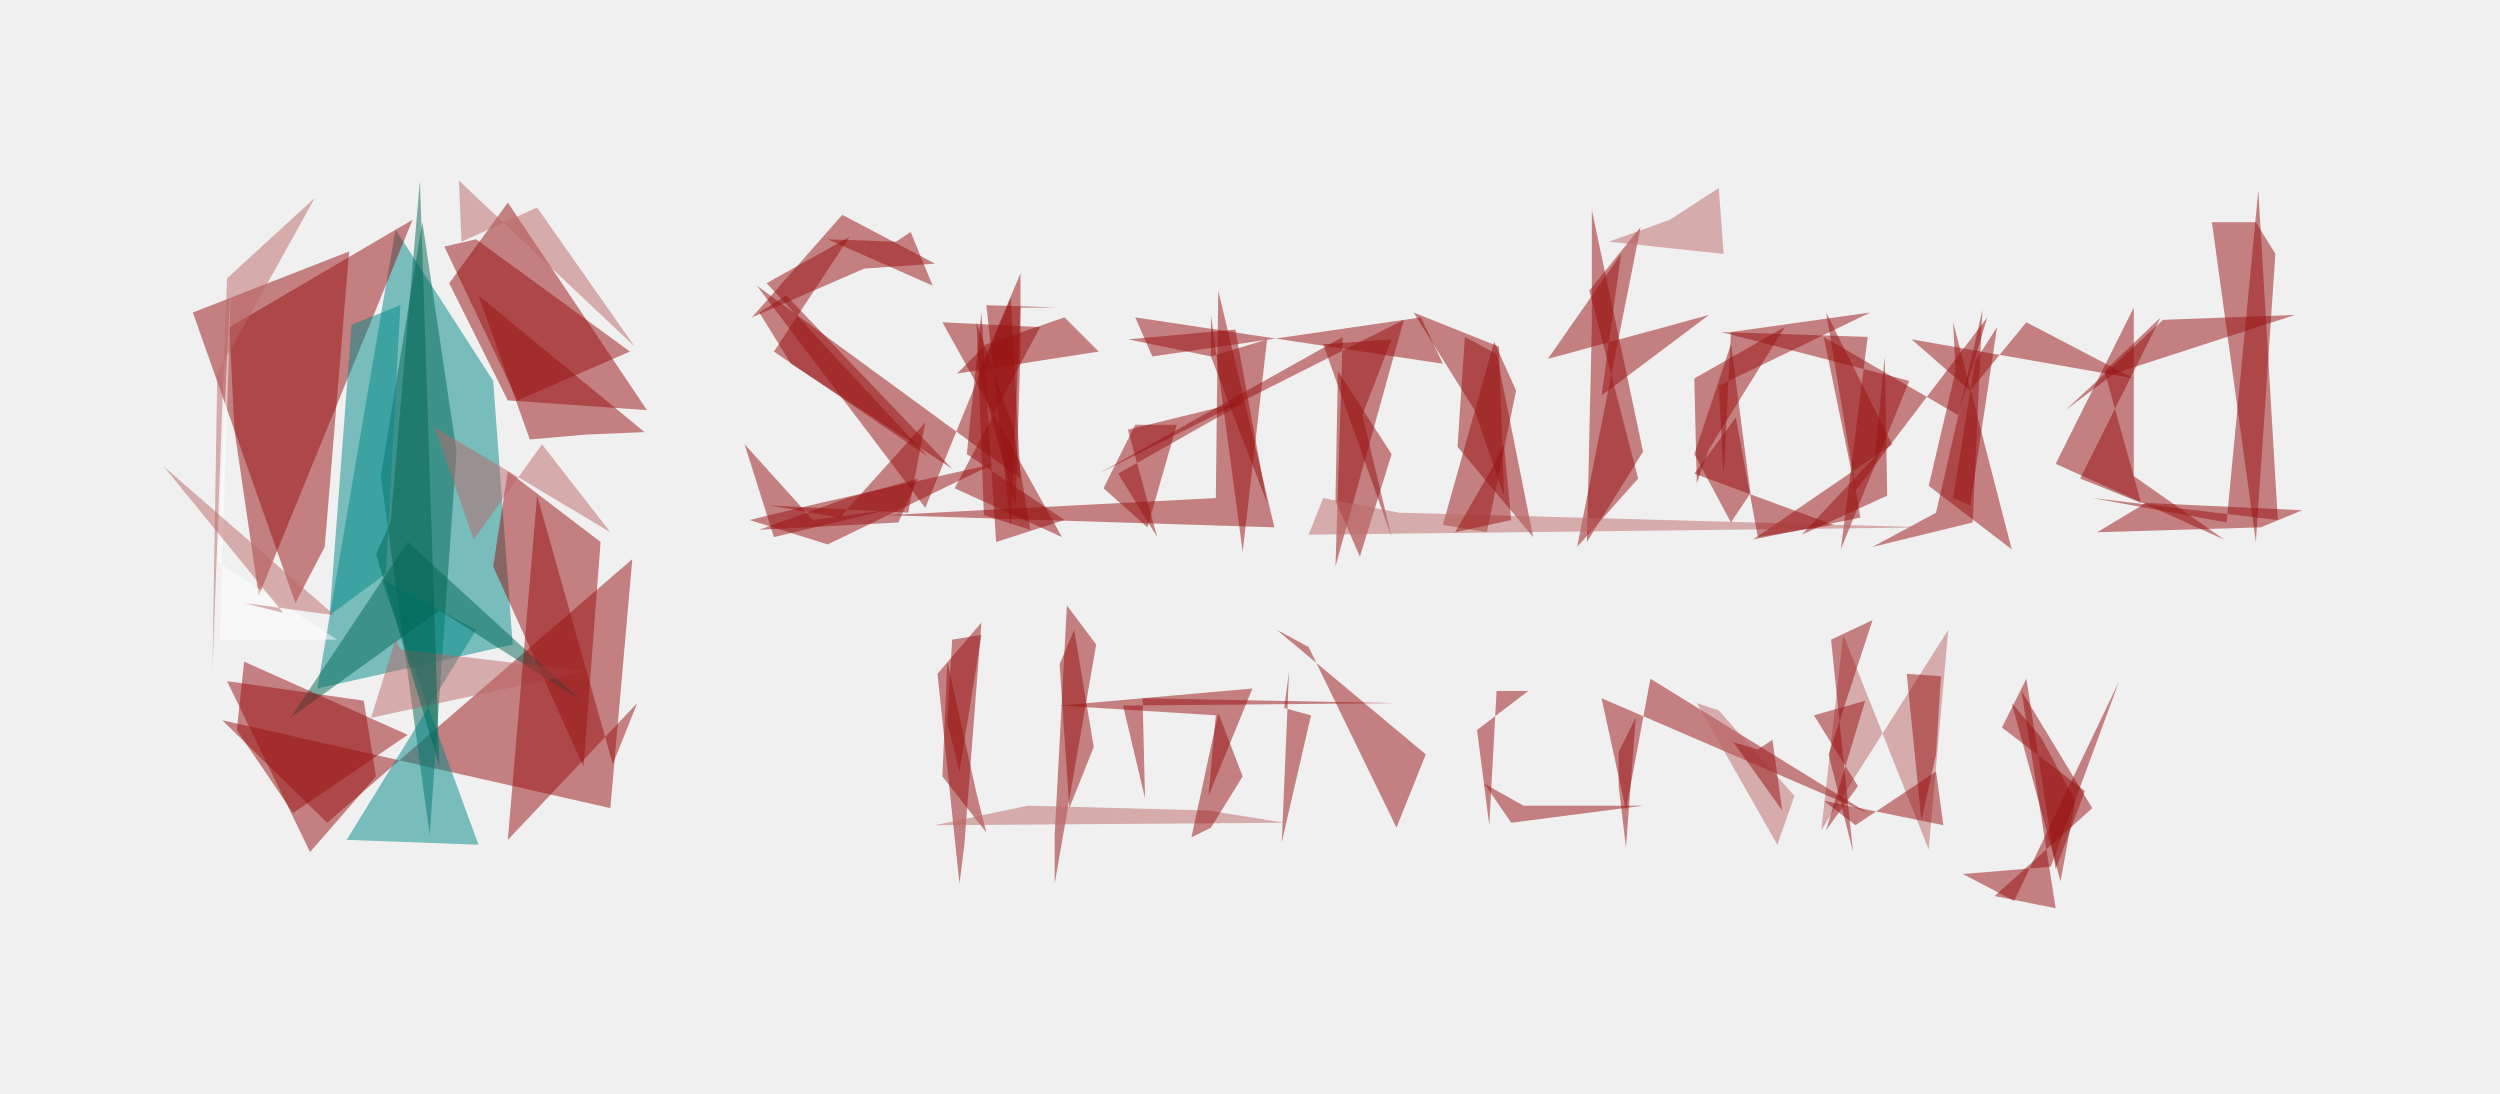
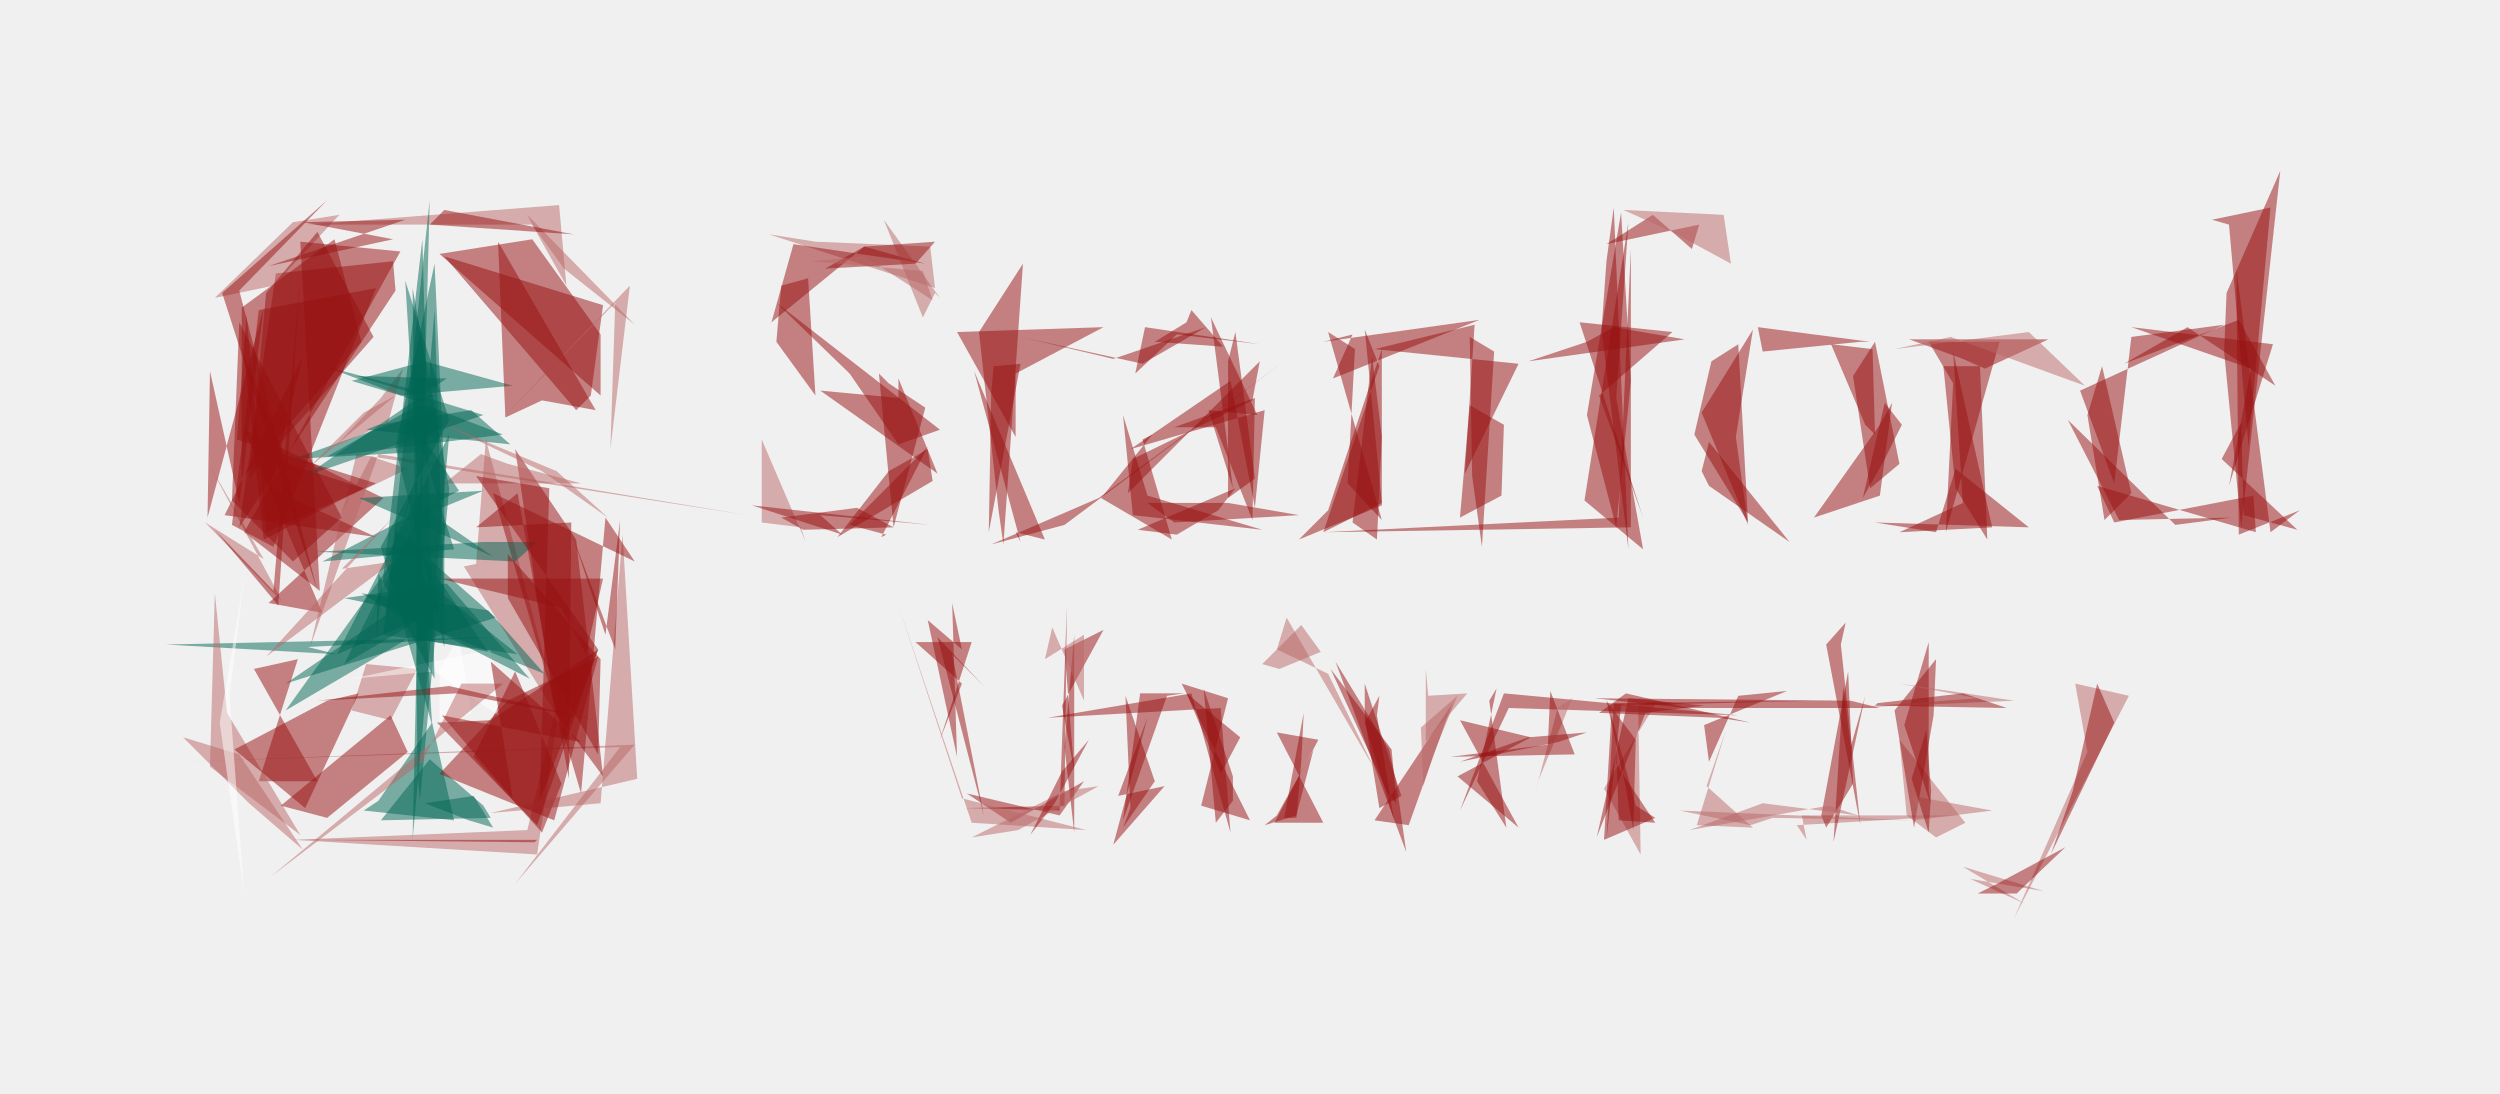
<svg xmlns="http://www.w3.org/2000/svg" version="1.1" viewBox="0 0 1024 448" width="1024" height="448">
  <g fill-opacity=".5">
-     <path fill="#911" d="M414 122l-35 86-69-91 108 79" />
-     <path fill="#088" d="M162 94l40 62 8 108-80 18" />
-     <path fill="#911" d="M874 126v69l37 26-69-31m-440 65l-18 21 9 86 2-16m103-142l1-85 23 97-159-5m561 11L906 91h18l8 13M828 283l14 89-25-5 40-36M613 145l-13-7-3 45 31 37m-507 27l12-23 10-121-64 25" />
-     <path fill="#911" d="M336 206l-29 7 32 10 68-33m140 42l3-94-100 56 125-63m119 55l15 28 8-12-8-61m-326-33l-29 2-46 20 37-42m-95 243L91 295l43 42 125-108m543-59l-55-32 13 63 54-71" />
-     <path fill="#B66" d="M755 260l-9 80 52-82-8 90" />
-     <path fill="#911" d="M432 342l5-94 12 16-17 98M184 116l24 48 57 4-57-85m218 51l-35 66 44 20-49-88m-64-11l68 71-66-43-13-21" />
-     <path fill="#065" d="M156 195l17-104 14 94-11 157" />
-     <path fill="#911" d="M482 174l-12 42-18-16 13-26m126 41l21-75 9 20-12 58m191-86l24 93-34-26 11-47m-106 46l5-14 31-50-37 21m-492 77l37 82 7-92-38-29m315 65l13 7 36 74 12-30m134-88l57-39-27-54 14 84m-180-82l9 19-126-19 7 16m453-68l-13 136-55-10 76 9" />
-     <path fill="#911" d="M469 327l-9-38 112-1-104-2m184-152l-2 88 23-37-21-99m113 247l-89-55-10 54-10-46m-502 32l-5-31-56-8 34 70" />
-     <path fill="#088" d="M156 237l39 21-53 86 54 2" />
-     <path fill="#065" d="M180 250l-61 44 48-72 71 65" />
-     <path fill="#911" d="M548 152l-1 53 10 23 13-42m226 152l-3-22-33 22-13-10m-641-84l-10-68-2-42 75-44m249 36l-4 90-10-91 30 1m-117 18l63 43-66-71 34-19" />
-     <path fill="#088" d="M144 133l-9 119 23-17 6-110" />
-     <path fill="#911" d="M614 142l2 61-12-35-25-40M400 325l-12-54-2 47 18 23m-89-134l29 5 35-39-7 37" />
-     <path fill="#B66" d="M152 294l10-32 2 4 76 9" />
-     <path fill="#911" d="M765 138l-60-2 77 20-28 69m-437-5l46-11-30 4-28-31m135 76l-6 14 4 59 10-25" />
-     <path fill="#B66" d="M421 330l74 2 31 5-143 1" />
-     <path fill="#911" d="M879 206l-20 12 67-2 17-7m-143-5l7 3 11-73-9 14" />
-     <path fill="#911" d="M793 210l-26 14 41-10 4-87m-112 2l-66 18 30-43-8 58M261 288l-53 56 12-141 31 110m153-172l-12 12 58-9-14-14m400 172l14 26-6 33-20-73m-366-94l16 26-12-44 49-12m232 129l21-6-16 53 13-18m-235-32l2-15-3 70 12-52m309-125l20-15 74-24-54 2" />
-     <path fill="#911" d="M436 213l-40-27 6-58 6 94" />
-     <path fill="#B66" d="M178 175l72 43-28-36-28 39" />
-     <path fill="#911" d="M217 180l23-2 24-1-68-56" />
-     <path fill="#B66" d="M704 291l31 35-7 20-33-58" />
-     <path fill="#911" d="M781 276l14 1-2 32-6 27m-179-15l11 16 54-7h-49m183-170l-24-21 91 16-44-23m-334 14l23-7-10 87-13-97" />
-     <path fill="#911" d="M613 283h13l-21 16 5 39m-111-46l10 26-13 21-8 4m183-147l-25 28 26-131-21 26m-81 101l-12-50 12-31-28 2m164 54l3-59 57-8-62 30M373 95l9 22-43-19 28 1m458 270l-21-11 36-3 28-76m-465-68l-3-79 15 43 7 42" />
-     <path fill="#B66" d="M536 219l6-15 31 6 217 6" />
-     <path fill="#911" d="M694 194l17-23 9 49 31-5" />
-     <path fill="#B66" d="M659 99l47 5-2-27-20 13" />
-     <path fill="#fff" d="M89 230l49 32H90l5-157" />
-     <path fill="#911" d="M663 322v-14l7-14-4 53" />
-     <path fill="#065" d="M160 214l12-140 8 240-26-87" />
-     <path fill="#B66" d="M188 74l72 68-40-57-31 14" />
-     <path fill="#911" d="M462 139l34 7 23 60-13-71" />
-     <path fill="#B66" d="M89 153l-2 122 6-161 36-33" />
-     <path fill="#911" d="M862 152l23-22-33 66 25 10" />
-     <path fill="#B66" d="M116 251l-49-60 70 61-37-5" />
-     <path fill="#911" d="M120 333l47-32-67-30-3 28m652 10l10 40-9-87 17-8m1-67l-30 32 35-16-1-57m-461 71l36-13 29-8-8 18m342 90l20 28-4-29-6 4M212 164l46-20-63-46-13 3m234 107l2-65v-31l-17 40m94 174l3-33-64-4 79-7m-123-20l-2 34 5 20 9-56m452 64l-12 32-12-78-10 20M616 182l-5 10-15 26 23-5" />
+     <path fill="#911" d="M563 336l32-48-3 8-15 42m23-144l22-45-59-6 41-10m209 18l26-12h-57l22 8" />
+     <path fill="#B66" d="M220 350l11-74-15 64-96 4" />
+     <path fill="#065" d="M133 150l73 28-72 9 44-25" />
+     <path fill="#B66" d="M793 343l12-6-27-34 3 31" />
+     <path fill="#911" d="M230 321l-8 20-28-31 17-35m-63-135l-49 56v-70l38-28m621 189l-105-1 37 4h80m-248 47h20l-19-37 17 3m371-159l7 72 16-146-22 50M434 334l10-14-30 17-18-12" />
+     <path fill="#fff" d="M180 274l8-13 5 31-13 8" />
+     <path fill="#B66" d="M75 302l23 7 26 39-22-19" />
+     <path fill="#911" d="M368 163v-8l16 39-48-34" />
+     <path fill="#065" d="M162 217l41 36-86 27 41-28" />
+     <path fill="#911" d="M873 138l38-5-59 27 14 38m-250 86l96 9-94-3-20 42m-206-22l-2-63 4 19-14-12m192 67l4 28-29-78 22 36m131-108l-3-6 3-12 33 41m-167-15v-64l-22 66-12 12" />
+     <path fill="#B66" d="M255 219l-9 110-45 4 60-14m73-220l47 2 2 17-68-22" />
+     <path fill="#911" d="M361 220l19-37-32 32 15 4" />
+     <path fill="#065" d="M198 330l-22-19-20 25 45-1" />
+     <path fill="#911" d="M626 148l64-9-29-5-11 6m27-52l-19 12 38-8-3 10m118 48h-15l5 50 13 21" />
+     <path fill="#B66" d="M699 322l8-23-12 39 23 1" />
+     <path fill="#911" d="M98 216l15-104 48-5 1 12" />
+     <path fill="#065" d="M184 200l-12 128-1-12-2-198" />
+     <path fill="#B66" d="M195 231l4-51 31 116-40-64" />
+     <path fill="#911" d="M325 100l54 8-25-7-38 31M85 212l1-60 12 54 10-80m361 8l-4 19 17-16 34 4" />
+     <path fill="#065" d="M163 252l60 24-23-26-52-7" />
+     <path fill="#911" d="M100 176l32 75-22-4 47-43m313 90l-14 52 21-24-19 4" />
+     <path fill="#B66" d="M850 280l5 28-30 68 47-91" />
+     <path fill="#911" d="M470 203l-10-33 4 41 53 6" />
+     <path fill="#B66" d="M378 130l5-10 2 2-23-32" />
+     <path fill="#911" d="M416 153l36-19-60 2 24 43M98 132l-3 73 25 25 20-18m572-71l4 73-22-36 7-30" />
+     <path fill="#B66" d="M218 92h-92l103-8 3 33m285 155l16-16 8 11-17 7m-218-63l-160-25-19 79 28-79m583 148l2 10-4-6 67-4m-592 28l49-57-184 7 178-6m-83-32l-21-2-6 19 16 4" />
+     <path fill="#911" d="M238 325l-36-123 58 28-12-18m257-12l-10-32 20 2-19-40m395 85l23-3-46 1-21-41" />
+     <path fill="#B66" d="M671 289l8-2-22 36 15 27" />
+     <path fill="#911" d="M461 285l2 46-3 8 13-19" />
+     <path fill="#911" d="M500 290l4 51-16-57-59 10" />
+     <path fill="#065" d="M138 268l-12-3 76-4-134 3" />
+     <path fill="#911" d="M385 176l-67-52 30 29 20 29M247 318l-20-27-16-107 25 37" />
+     <path fill="#B66" d="M597 285l-15 13 1 24 4-13" />
+     <path fill="#911" d="M220 338l-41-42 22-1 44-29m241-134l-13 8 28 2-13-15" />
+     <path fill="#B66" d="M197 186l-15 12h56l-30-8" />
+     <path fill="#065" d="M178 108l-16 75 20 82v-71" />
+     <path fill="#911" d="M784 339l8-46 1-23-17 21m-26-150l14 33 4 4-1-35" />
+     <path fill="#fff" d="M204 293l-3-27-57 12 34-3" />
+     <path fill="#911" d="M790 263v61l1 6-11-33" />
+     <path fill="#B66" d="M112 117l-24 5 32-31 19-3" />
+     <path fill="#911" d="M717 296l-51-12-11 8 49 2M562 146l4 33-2 42-10-7m-172-17l-2-13-16 9-21 27m171-12l-10-52-41 28 55-16m-48 38l11 8 51-3-29-5m240 6l27-38 5-9-5 38" />
+     <path fill="#065" d="M179 167l-34 111 29-93-54 3" />
+     <path fill="#911" d="M759 321l-11 18-2-5 11-59m-215-57l121-6 5-110v114" />
+     <path fill="#065" d="M130 226l81 4 9-8h-22" />
+     <path fill="#911" d="M658 344l3-56 82-1-79 2m-186-4l7-1h-18l-7 52m26-52l22 18-8 15 1 2m-106 12l39 1 3-84-1 82m-191-64l-50-71 30 5-4 128m709-110l-14-108 1 109 25-10m-820 61l-18 4 26 46h-24" />
+     <path fill="#911" d="M873 134l49 17-9 48 18-58M627 302l-29-7 24 44-25-21m88-182l-30 26 18 50-26-80m-401 30v-25l-28-39-38 6" />
+     <path fill="#065" d="M166 115l18 57-28 52 21 73" />
+     <path fill="#911" d="M913 92l-7-2 24-5-9 98m-768-45l-51 58 7-76 21-25m271 41l18-28-8 115-2-14m145-72l-8 18 60-24-64 9" />
+     <path fill="#B66" d="M829 370l-22-10 30 5-33-10" />
+     <path fill="#065" d="M132 230l56-29-18-27 16 51" />
+     <path fill="#911" d="M164 103l-64 115 31 24-8-143" />
+     <path fill="#B66" d="M86 314l37 28-30-50-5-49" />
+     <path fill="#065" d="M155 328l22-32 9 40-37-4" />
+     <path fill="#911" d="M660 293l-3 51 21-9-8-5" />
+     <path fill="#B66" d="M167 192l-15-5-14 27 4-10" />
+     <path fill="#065" d="M168 220l-51 71 51-30 32 6" />
+     <path fill="#911" d="M147 284l-13 3-38 20 29 24m117-169l5-37-65-20 54 63" />
+     <path fill="#B66" d="M252 124l-47 48 53-55-8 67" />
+     <path fill="#911" d="M512 336l-20-6 11-44-19-6m182 43l-8-36 12 16-1 37" />
+     <path fill="#B66" d="M206 280l-95 79 62-47 16-32" />
+     <path fill="#911" d="M849 324l-9 26 26-54-7-16m-58-88l30 24-63-2 25 4" />
+     <path fill="#065" d="M176 82l-19 178 55 8-40-32" />
+     <path fill="#911" d="M662 163l5-72-18 114 24 20m182-55l6-20 12 52-11 11m-144-78l-7 44 5 36-19-46m-597-23l18 44 31 10-41 21" />
+     <path fill="#B66" d="M330 222l-2-6-16-2v-34" />
+     <path fill="#911" d="M574 326l-15-46v14l6 37" />
+     <path fill="#B66" d="M137 183l22-10 6-22-9 12m289 177l-47-3-30-89 26 79" />
+     <path fill="#911" d="M698 297l34-14-20 2-12 27M506 200l-40 17 16 2 17-10M166 90l-42 1 37 7-51 11m687 109l22-78h-29l10 17m-188-13l-5 80-4-29-1-57" />
+     <path fill="#fff" d="M100 366l-10-70 10-59-6 48" />
+     <path fill="#911" d="M440 286v55l-4-35 4-46" />
+     <path fill="#B66" d="M450 322l-33 18-19 3 38-19" />
+     <path fill="#911" d="M846 347l-28 15-8 4h16" />
+     <path fill="#065" d="M147 204l51-3-22 9 26 18m-58-72l20 6 46-4-36-10" />
+     <path fill="#911" d="M111 200l13-54-32 65 62 9m-39 110l19 5 33-27-7-15m290-89l76-56-90 67-30 8m-22 38l19 73-13-66 13 13m-219 0l60 14-57-11-57 3" />
+     <path fill="#B66" d="M756 290l54-4-32-6 47 7" />
+     <path fill="#911" d="M545 274l24 52 3 3-2-22m-130 9l-5-27 17-31-16 8m327-62l9-39 7 9-7 14m-344 33l-12-3 2 4-19-70" />
+     <path fill="#065" d="M155 174l38-6 16 14-59-6" />
+     <path fill="#911" d="M759 154l9-14 10 50-12 10" />
+     <path fill="#065" d="M173 98l5 180-23-43-1 27" />
+     <path fill="#911" d="M613 282l-3 5 7 52-12-19M383 99l-8 9-37 2 16-9" />
+     <path fill="#B66" d="M785 331l-1 5 32-4-33-6m-643-93l21-21-52 57 52-39" />
+     <path fill="#911" d="M804 206l-26 12 38-2-16-72M662 304v9l16 24-15-1m-269-56l-19-17h23l-13 40m118-155v56l11-8-8-60m412 37l1 38 22 6-31-29m-656 25l-2 53-18-48 14 42m131-93l-13 49-6-63 4 4" />
+     <path fill="#B66" d="M108 229l-23-40 31 58-32-33" />
+     <path fill="#911" d="M247 237h-67l50 12 10 19m-21 77l-98-1h-2 101" />
+     <path fill="#B66" d="M142 176l-16 16 36-30-13 7m295 118v-27l-16 10 3-13M231 110l29 23-44-45 2 4" />
+     <path fill="#911" d="M334 162l-16-22 2-23 11-3m267 198l40-8 12-4-24 2M123 113l-9 135-26-31 24 25m453 43l-1 8 7 43-12-40m-251-89l37 12-9-8 45 4" />
+     <path fill="#065" d="M192 336l10 3-8-13-20 3" />
+     <path fill="#911" d="M518 338l5-4 15-27-7 27m137-178l-4-69-14 83 12 46m-296 0l-15-8-31 4 9 5m117 86l-14 26-10 13 13-26m-254-23l29 34-9-56 37 33" />
+     <path fill="#911" d="M526 335h5l2-23 1-20m235-4l-1 1 54 1-18-6M616 174l-14-8-4 46 17-9m151-63h-4l-40 4-2-10m38 172l-3-25-4 64 13-60m-251-72l1-50-33 12h17m158-40l2-28 3-22 6 140" />
+     <path fill="#B66" d="M222 193l-42-20 48 20 21 19" />
+     <path fill="#911" d="M462 202l54-54-3 16-49 24" />
+     <path fill="#065" d="M184 178l-15 166 2-90-33 14" />
+     <path fill="#911" d="M480 221l-29-17 21-26-4 2m91-45l6 15-23 68 24-12" />
+     <path fill="#B66" d="M638 290l6-4-14 34-1 4" />
+     <path fill="#911" d="M208 227l38 43-1 39-37-64M91 120l43-38-36 37 32 123m326-95l38-13-26 15-50-11m330 126l14 74-8-74 2-9m167-52l1 15-65-19 7 15" />
+     <path fill="#B66" d="M665 86l41 2 3 20-24-13" />
+     <path fill="#911" d="M112 224l-17-9 11-88 48-9" />
+     <path fill="#065" d="M198 170l-73 25 58-40-37-1" />
+     <path fill="#911" d="M195 216l39-2-1 105-21-117" />
+     <path fill="#B66" d="M722 329l39 5-12-4-57 10" />
+     <path fill="#911" d="M176 92l-88 88 94-94 53 10m432 190l31 3-24 3-20 51M552 198l14 15-22-77 11 7" />
+     <path fill="#911" d="M896 134l-26 15 47-18 15 27m-725 13l-3-72 40 69-22-4m412 141l-40 5 51-1-10-26" />
+     <path fill="#065" d="M160 249l-19-4 42-6 34 39" />
+     <path fill="#B66" d="M544 276l19 39-36-62-4 13m253-123l23-5 55 20-23-22" />
+     <path fill="#911" d="M789 299l-6 20 7 22 1-17M418 149l-11 1-1 11-1 57m88 64l5 55 7-9v-10M97 180l57 18-45 20-8-89" />
+     <path fill="#B66" d="M783 336l-95-4 29 6 9-3m-125-51l-17 20v-30l1 11" />
+     <path fill="#911" d="M227 336l-47-19 28-30 37-18" />
+     <path fill="#065" d="M171 212l7-85 4 121-41 24" />
+     <path fill="#B66" d="M332 107l46 4 4 12-28-18" />
  </g>
</svg>
